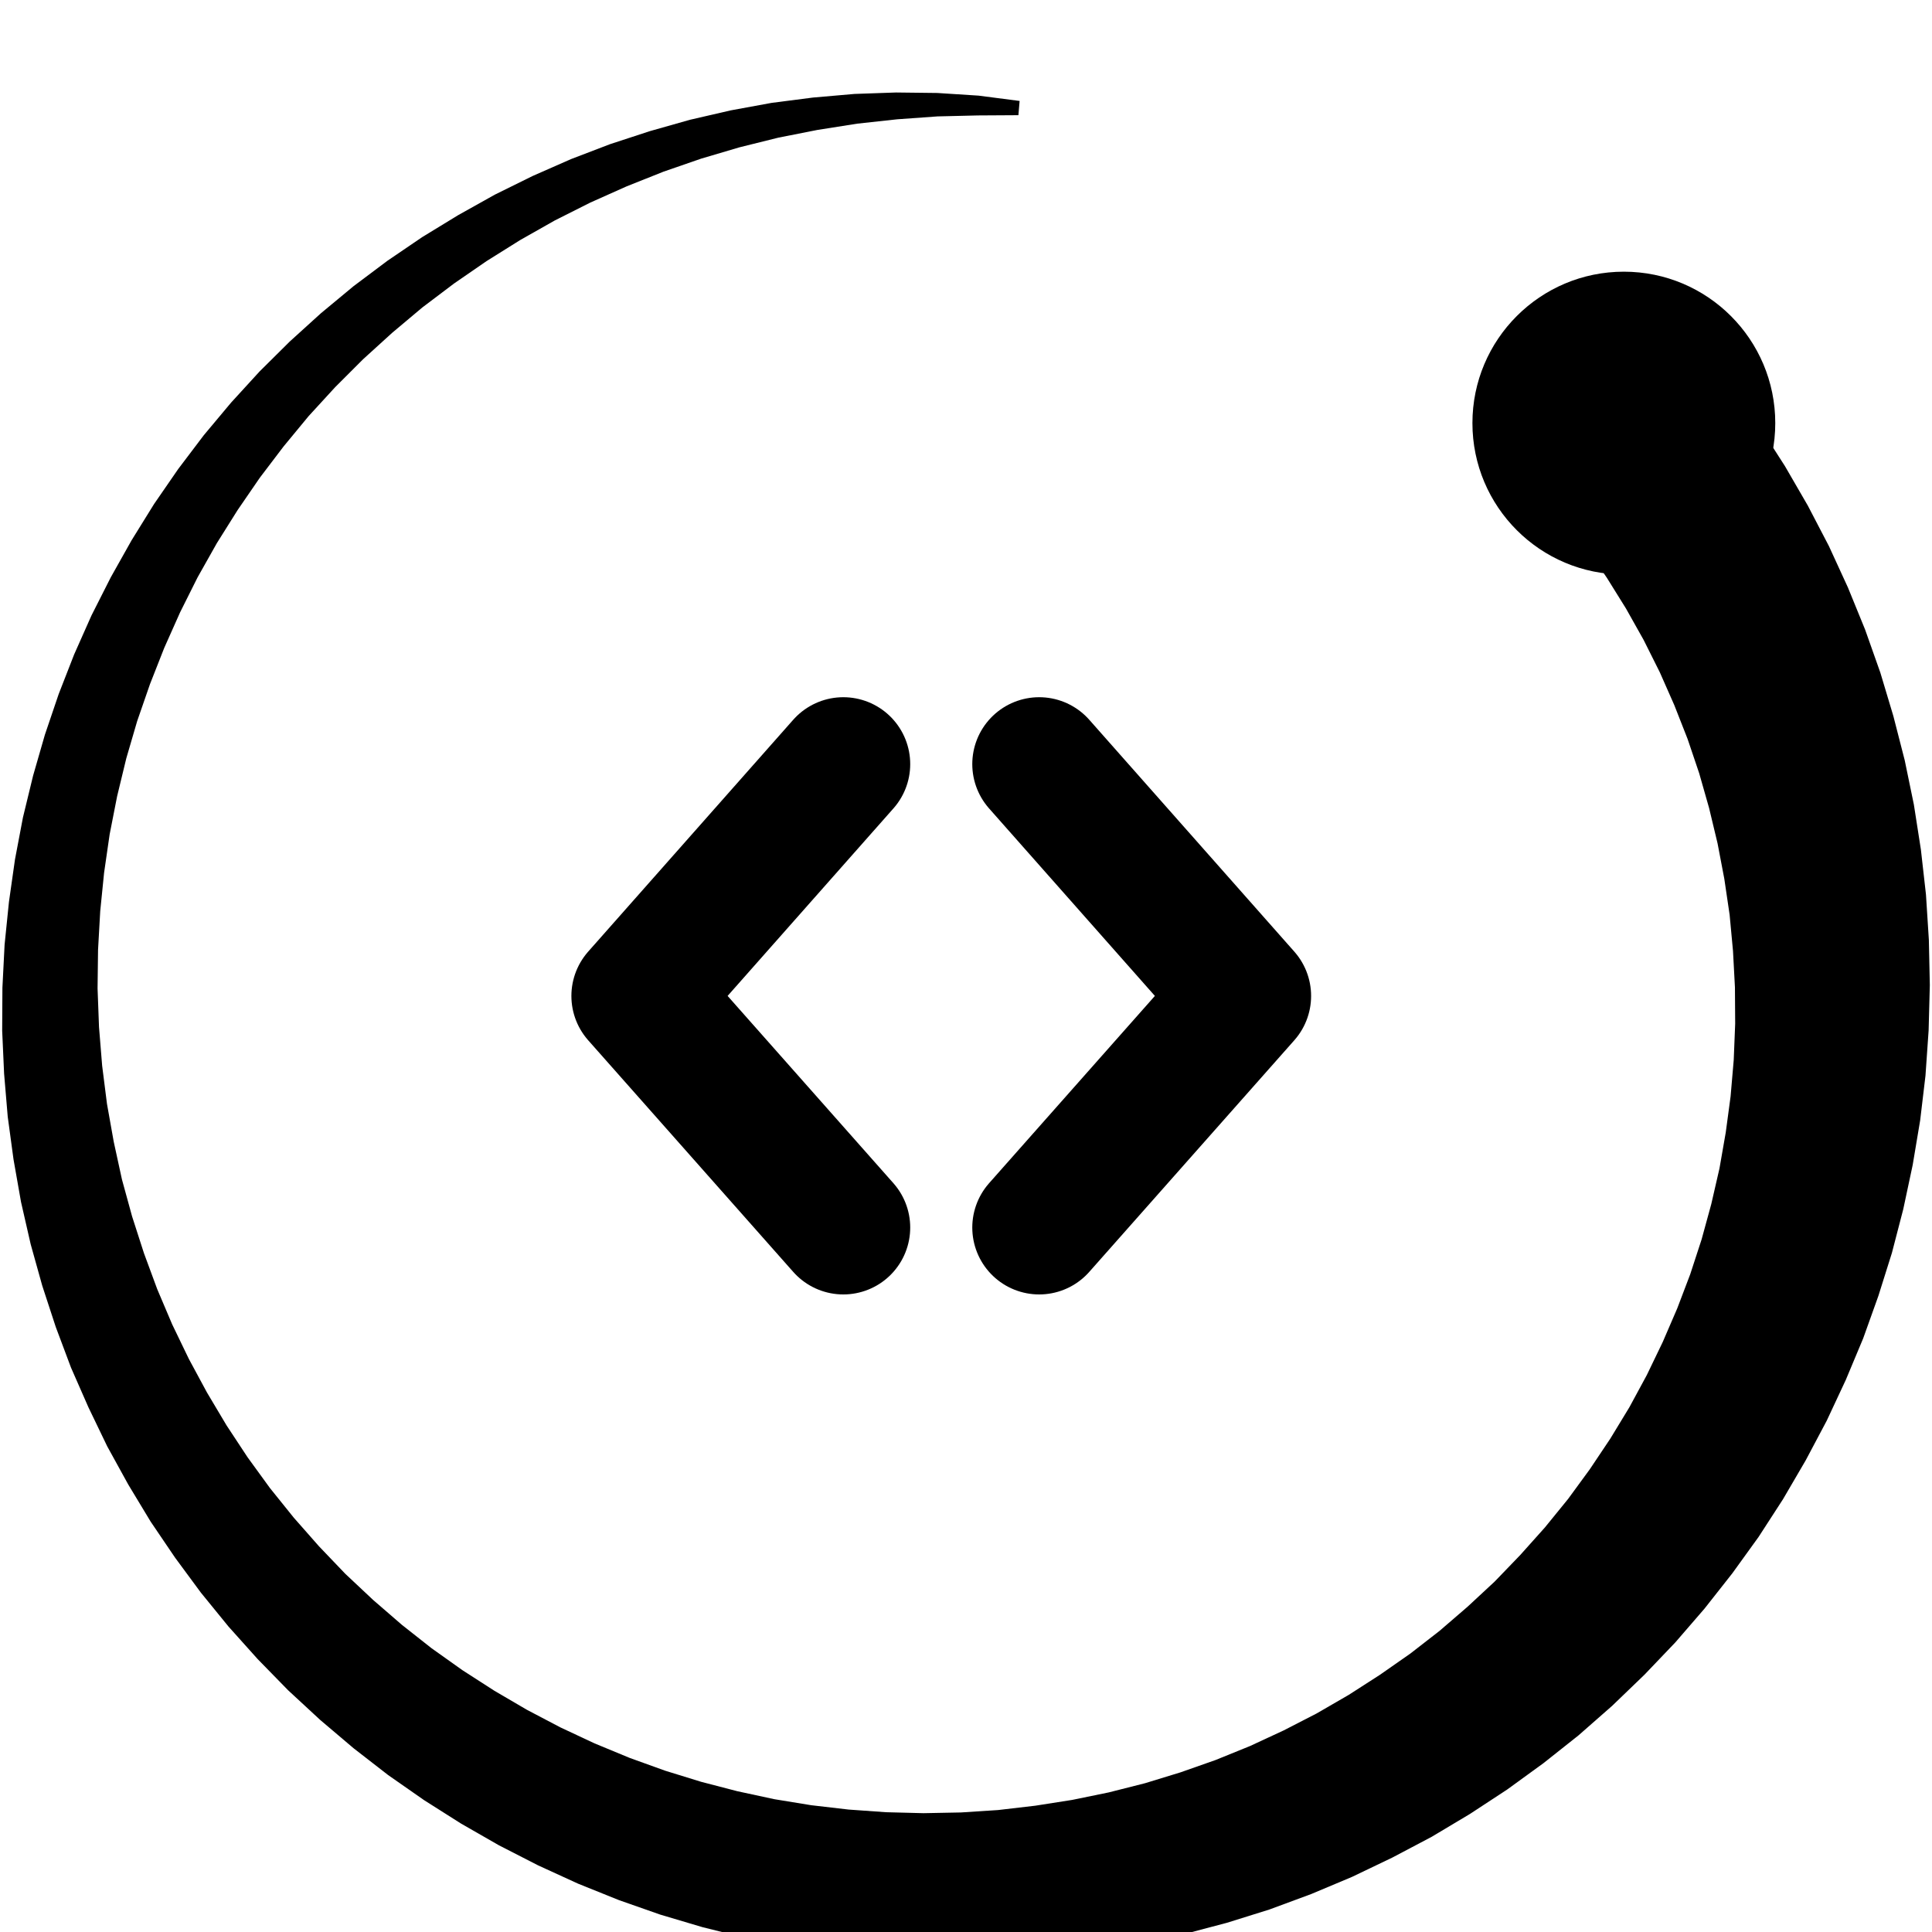
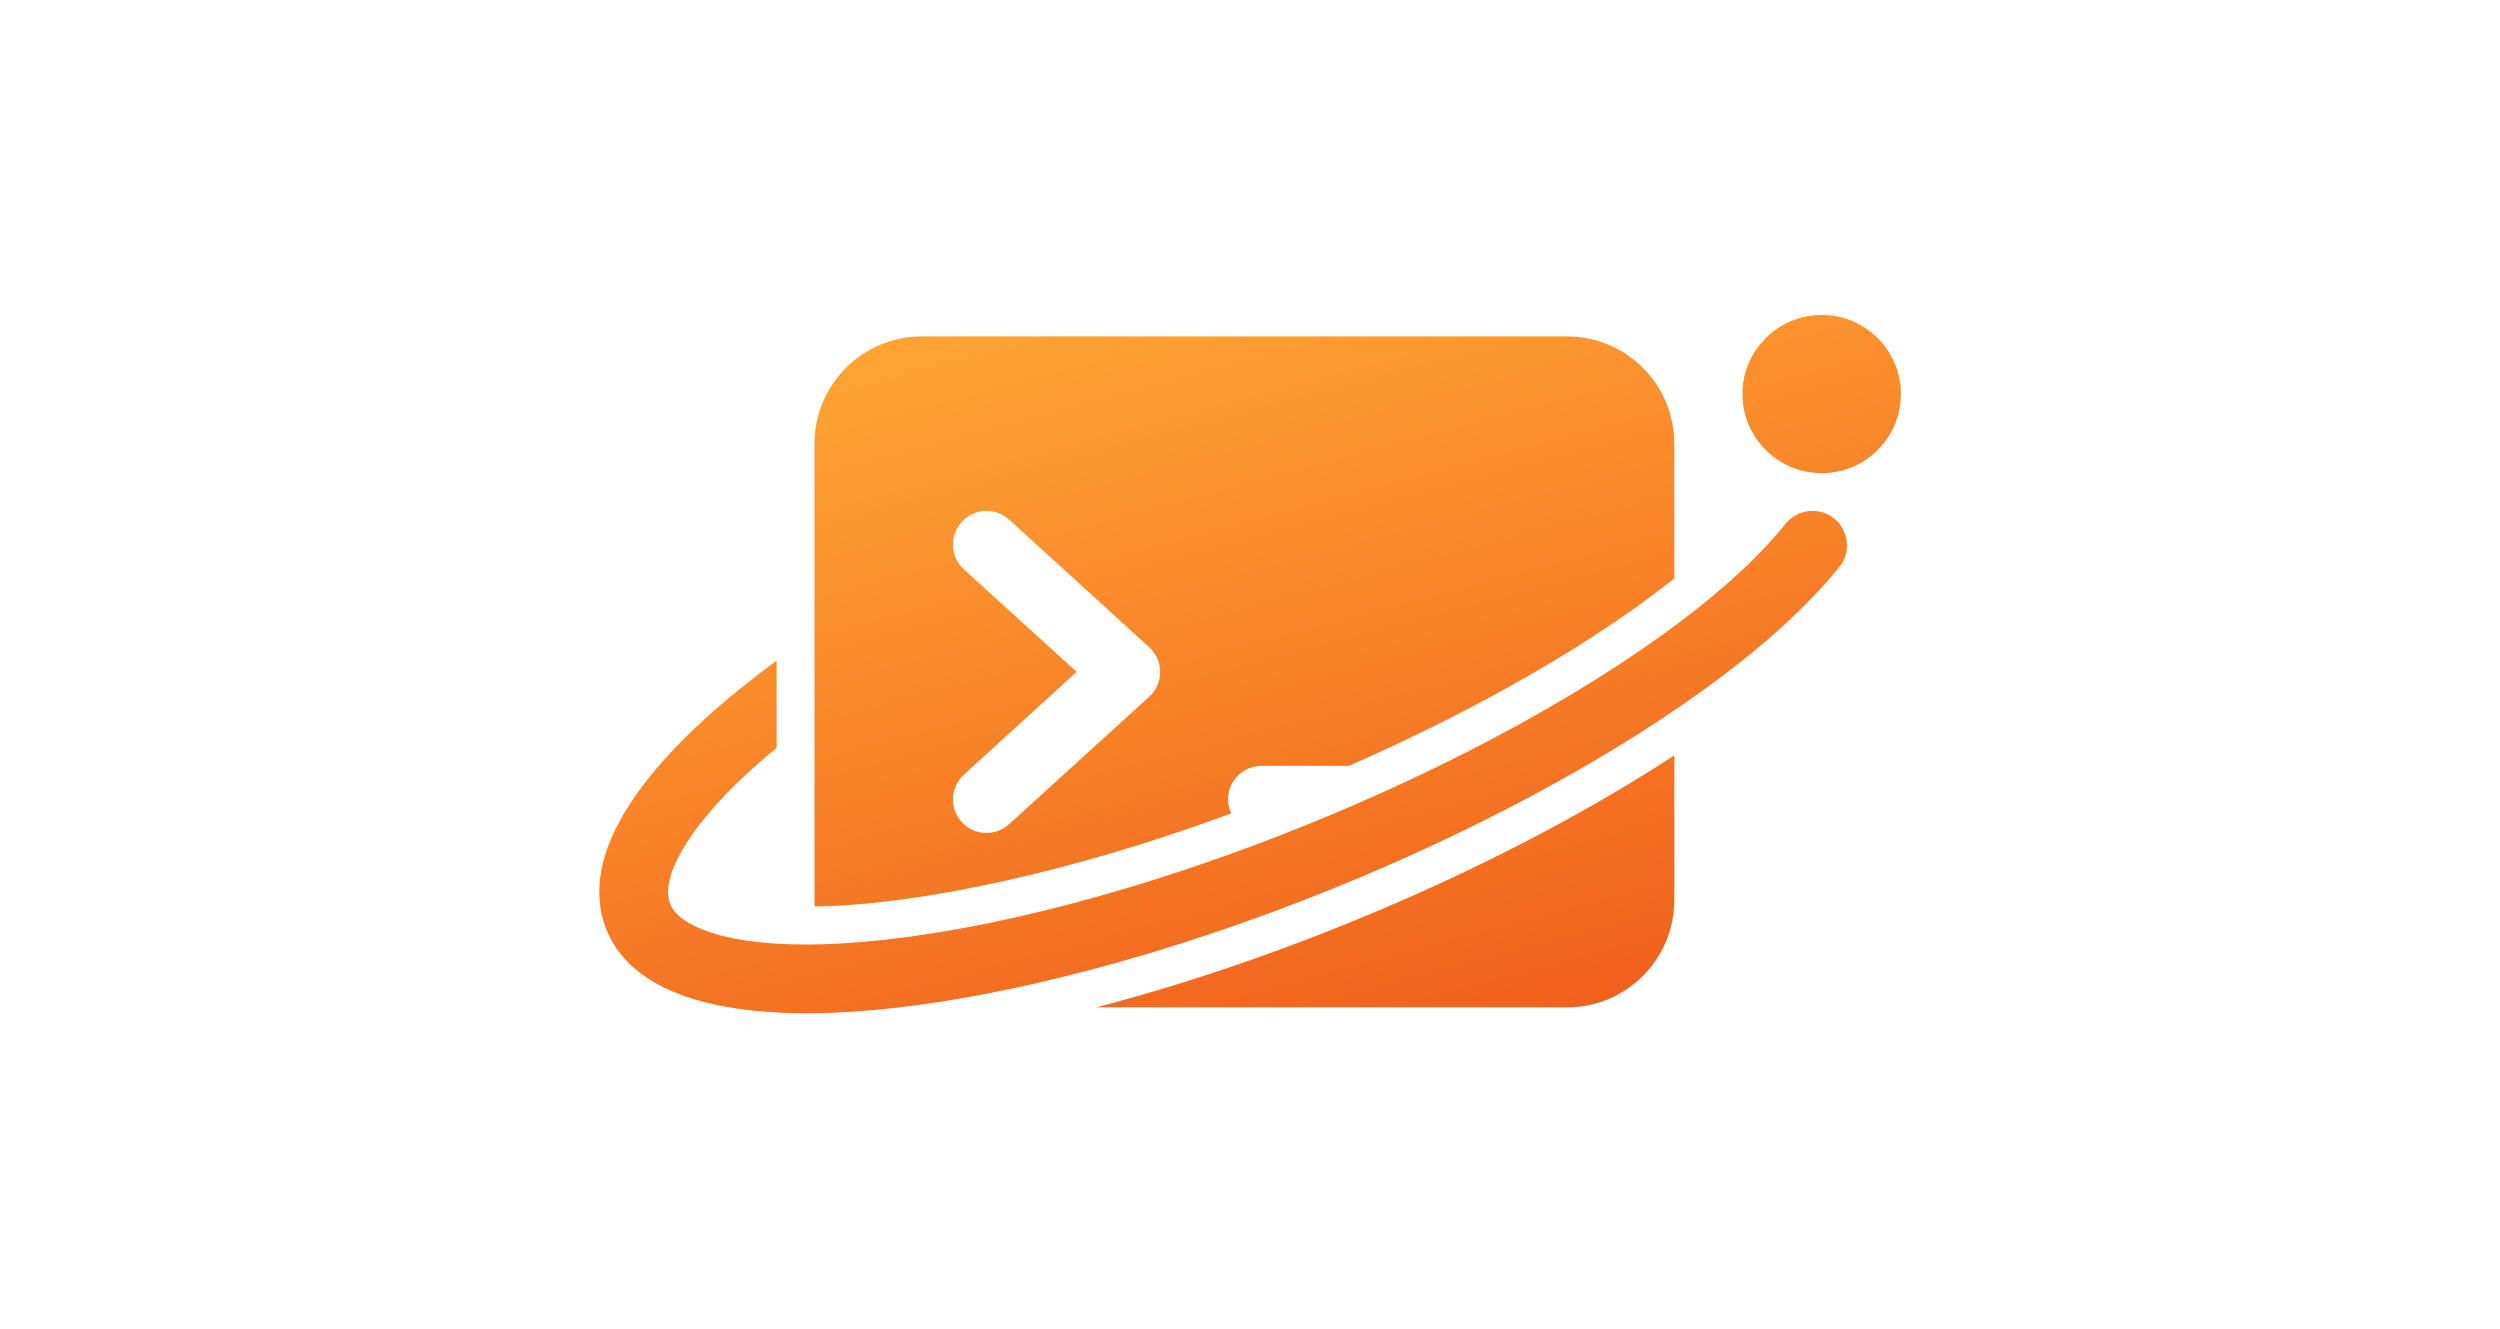
- <svg xmlns="http://www.w3.org/2000/svg" viewBox="112 112 800 800" width="64" height="64" role="img" aria-label="Orbit IDE">
-   <g fill="currentColor">
-     <path d="M534.2 153.8 L517.2 151.6 L500.1 150.5 L483.0 150.3 L465.8 150.9 L448.6 152.4 L431.5 154.6 L414.6 157.7 L397.7 161.6 L381.1 166.3 L364.6 171.7 L348.4 177.9 L332.5 184.9 L316.9 192.6 L301.7 201.1 L286.8 210.2 L272.4 220.0 L258.4 230.5 L244.9 241.7 L232.0 253.4 L219.5 265.8 L207.7 278.7 L196.4 292.2 L185.8 306.2 L175.8 320.7 L166.5 335.7 L157.9 351.0 L149.9 366.8 L142.7 383.0 L136.3 399.4 L130.6 416.2 L125.7 433.2 L121.5 450.5 L118.2 467.9 L115.7 485.5 L113.9 503.2 L113.0 521.0 L112.9 538.8 L113.7 556.6 L115.2 574.4 L117.6 592.1 L120.7 609.7 L124.7 627.2 L129.5 644.4 L135.1 661.5 L141.4 678.3 L148.6 694.7 L156.4 710.9 L165.1 726.7 L174.4 742.1 L184.5 757.0 L195.2 771.5 L206.6 785.5 L218.7 799.0 L231.3 811.9 L244.6 824.2 L258.4 835.9 L272.7 847.0 L287.6 857.4 L302.9 867.1 L318.6 876.1 L334.8 884.4 L351.4 892.0 L368.3 898.8 L385.4 904.8 L402.9 910.0 L420.6 914.4 L438.5 918.0 L456.6 920.8 L474.8 922.8 L493.0 923.9 L511.3 924.1 L529.7 923.6 L547.9 922.2 L566.2 919.9 L584.3 916.8 L602.2 912.9 L620.0 908.2 L637.6 902.7 L654.9 896.3 L671.8 889.2 L688.5 881.2 L704.8 872.6 L720.7 863.1 L736.1 853.0 L751.1 842.1 L765.6 830.6 L779.5 818.4 L792.9 805.5 L805.7 792.1 L817.8 778.1 L829.3 763.5 L840.2 748.4 L850.3 732.8 L859.7 716.7 L868.4 700.3 L876.3 683.4 L883.5 666.2 L889.8 648.6 L895.4 630.8 L900.1 612.7 L904.0 594.4 L907.1 575.9 L909.3 557.4 L910.6 538.7 L911.1 519.9 L910.7 501.2 L909.5 482.4 L907.4 463.8 L904.5 445.2 L900.7 426.8 L896.0 408.5 L890.6 390.5 L884.3 372.7 L877.2 355.3 L869.3 338.1 L860.6 321.4 L851.1 305.0 L840.9 289.1 L830.0 273.6 L818.4 258.7 A44.3 44.3 0 0 1 750.5 315.6 L760.0 327.1 L769.0 339.0 L777.4 351.3 L785.3 364.0 L792.6 377.0 L799.3 390.4 L805.3 404.0 L810.8 418.0 L815.6 432.2 L819.7 446.6 L823.2 461.2 L826.0 475.9 L828.2 490.8 L829.6 505.8 L830.4 520.8 L830.5 535.9 L829.9 550.9 L828.6 566.0 L826.6 580.9 L824.0 595.8 L820.6 610.6 L816.6 625.2 L811.9 639.6 L806.5 653.8 L800.5 667.7 L793.9 681.4 L786.7 694.7 L778.8 707.7 L770.3 720.4 L761.3 732.7 L751.7 744.5 L741.5 755.9 L730.9 766.9 L719.7 777.3 L708.1 787.3 L696.0 796.7 L683.4 805.5 L670.5 813.8 L657.2 821.5 L643.6 828.5 L629.6 835.0 L615.3 840.8 L600.8 845.9 L586.1 850.4 L571.1 854.2 L556.0 857.3 L540.7 859.7 L525.3 861.5 L509.9 862.5 L494.4 862.8 L478.9 862.4 L463.4 861.3 L447.9 859.5 L432.6 857.0 L417.3 853.7 L402.3 849.8 L387.4 845.2 L372.7 839.9 L358.2 833.9 L344.1 827.3 L330.2 820.0 L316.7 812.1 L303.5 803.6 L290.7 794.5 L278.4 784.8 L266.5 774.5 L255.0 763.7 L244.1 752.3 L233.7 740.5 L223.8 728.2 L214.5 715.4 L205.8 702.2 L197.7 688.6 L190.2 674.7 L183.3 660.4 L177.1 645.8 L171.6 630.9 L166.7 615.7 L162.5 600.4 L159.1 584.8 L156.3 569.1 L154.3 553.3 L153.0 537.3 L152.4 521.3 L152.6 505.3 L153.5 489.3 L155.1 473.4 L157.4 457.5 L160.5 441.7 L164.3 426.0 L168.8 410.6 L174.1 395.3 L180.0 380.3 L186.6 365.5 L193.8 351.1 L201.8 336.9 L210.4 323.2 L219.6 309.8 L229.4 296.9 L239.8 284.3 L250.8 272.3 L262.3 260.8 L274.4 249.8 L286.9 239.3 L300.0 229.4 L313.5 220.1 L327.4 211.4 L341.7 203.3 L356.4 195.9 L371.4 189.2 L386.7 183.1 L402.3 177.7 L418.2 173.0 L434.3 169.0 L450.5 165.8 L467.0 163.2 L483.5 161.4 L500.2 160.2 L516.9 159.8 L533.7 159.7 Z" />
-     <circle cx="784.4" cy="287.2" r="62.7" />
-     <path d="M461.2 428.4 L376.3 524.4 L461.2 620.3" fill="none" stroke="currentColor" stroke-width="55.4" stroke-linecap="round" stroke-linejoin="round" />
-     <path d="M542.3 428.4 L627.2 524.4 L542.3 620.3" fill="none" stroke="currentColor" stroke-width="55.4" stroke-linecap="round" stroke-linejoin="round" />
-   </g>
+ <svg xmlns="http://www.w3.org/2000/svg" viewBox="0 0 1024 544" width="64" height="34" role="img" aria-label="Orbit IDE">
+   <defs>
+     <linearGradient id="orbit-ide-ink" x1="0.25" y1="0" x2="0.75" y2="1">
+       <stop offset="0" stop-color="#ffa634" />
+       <stop offset="1" stop-color="#f0601c" />
+     </linearGradient>
+   </defs>
+   <path fill="url(#orbit-ide-ink)" d="M751.2 212.3C757.3 217.2 758.3 226.1 753.4 232.2C700.4 298.3 552.4 374.2 421 403.5C355.8 418 304.3 418.9 274.6 405.7C261.8 400.1 252.7 391.6 248.4 380.8C246.8 377 245.9 372.9 245.6 368.6C244.4 353.2 251.6 336.3 266 318.3C278.5 302.7 296.3 286.6 318.1 270.6L318.1 306.3C305.8 316.4 295.7 326.3 288 335.9C277.6 348.9 273.1 359.4 273.7 366.6C273.8 367.9 274 369.1 274.5 370.2C276 374 279.6 377.1 286 380C308.9 390.1 355 389.3 414.9 376C540.6 347.9 683 274.9 731.4 214.5C736.3 208.5 745.1 207.5 751.2 212.3ZM685.8 368.6C685.8 392.9 666.2 412.6 641.9 412.6L449.1 412.6C533.3 390.6 620.9 351.8 685.8 309.4ZM685.8 181.8L685.8 236.9C652.5 263.5 604.9 290.7 552.5 313.7L516.8 313.7C509.2 313.7 503 319.8 503 327.4C503 329.5 503.5 331.4 504.3 333.2C473.4 344.5 441.9 354.1 411.5 360.8C381.5 367.5 354.9 371 333.7 371.3C333.6 370.5 333.6 369.6 333.6 368.6L333.6 181.8C333.6 157.5 353.3 137.8 377.5 137.8L641.9 137.8C666.2 137.8 685.8 157.5 685.8 181.8ZM393.9 213.8C388.8 219.4 389.2 228.1 394.8 233.2L441 275.2L394.8 317.3C389.2 322.4 388.8 331.1 393.9 336.7C399 342.3 407.7 342.7 413.3 337.6L470.7 285.4C476.7 279.9 476.7 270.5 470.7 265.1L413.3 212.8C407.7 207.7 399 208.2 393.9 213.8ZM778.6 161.4C778.6 179.3 764.1 193.8 746.2 193.8C728.3 193.8 713.7 179.3 713.7 161.4C713.7 143.5 728.3 129 746.2 129C764.1 129 778.6 143.5 778.6 161.4Z" />
</svg>
